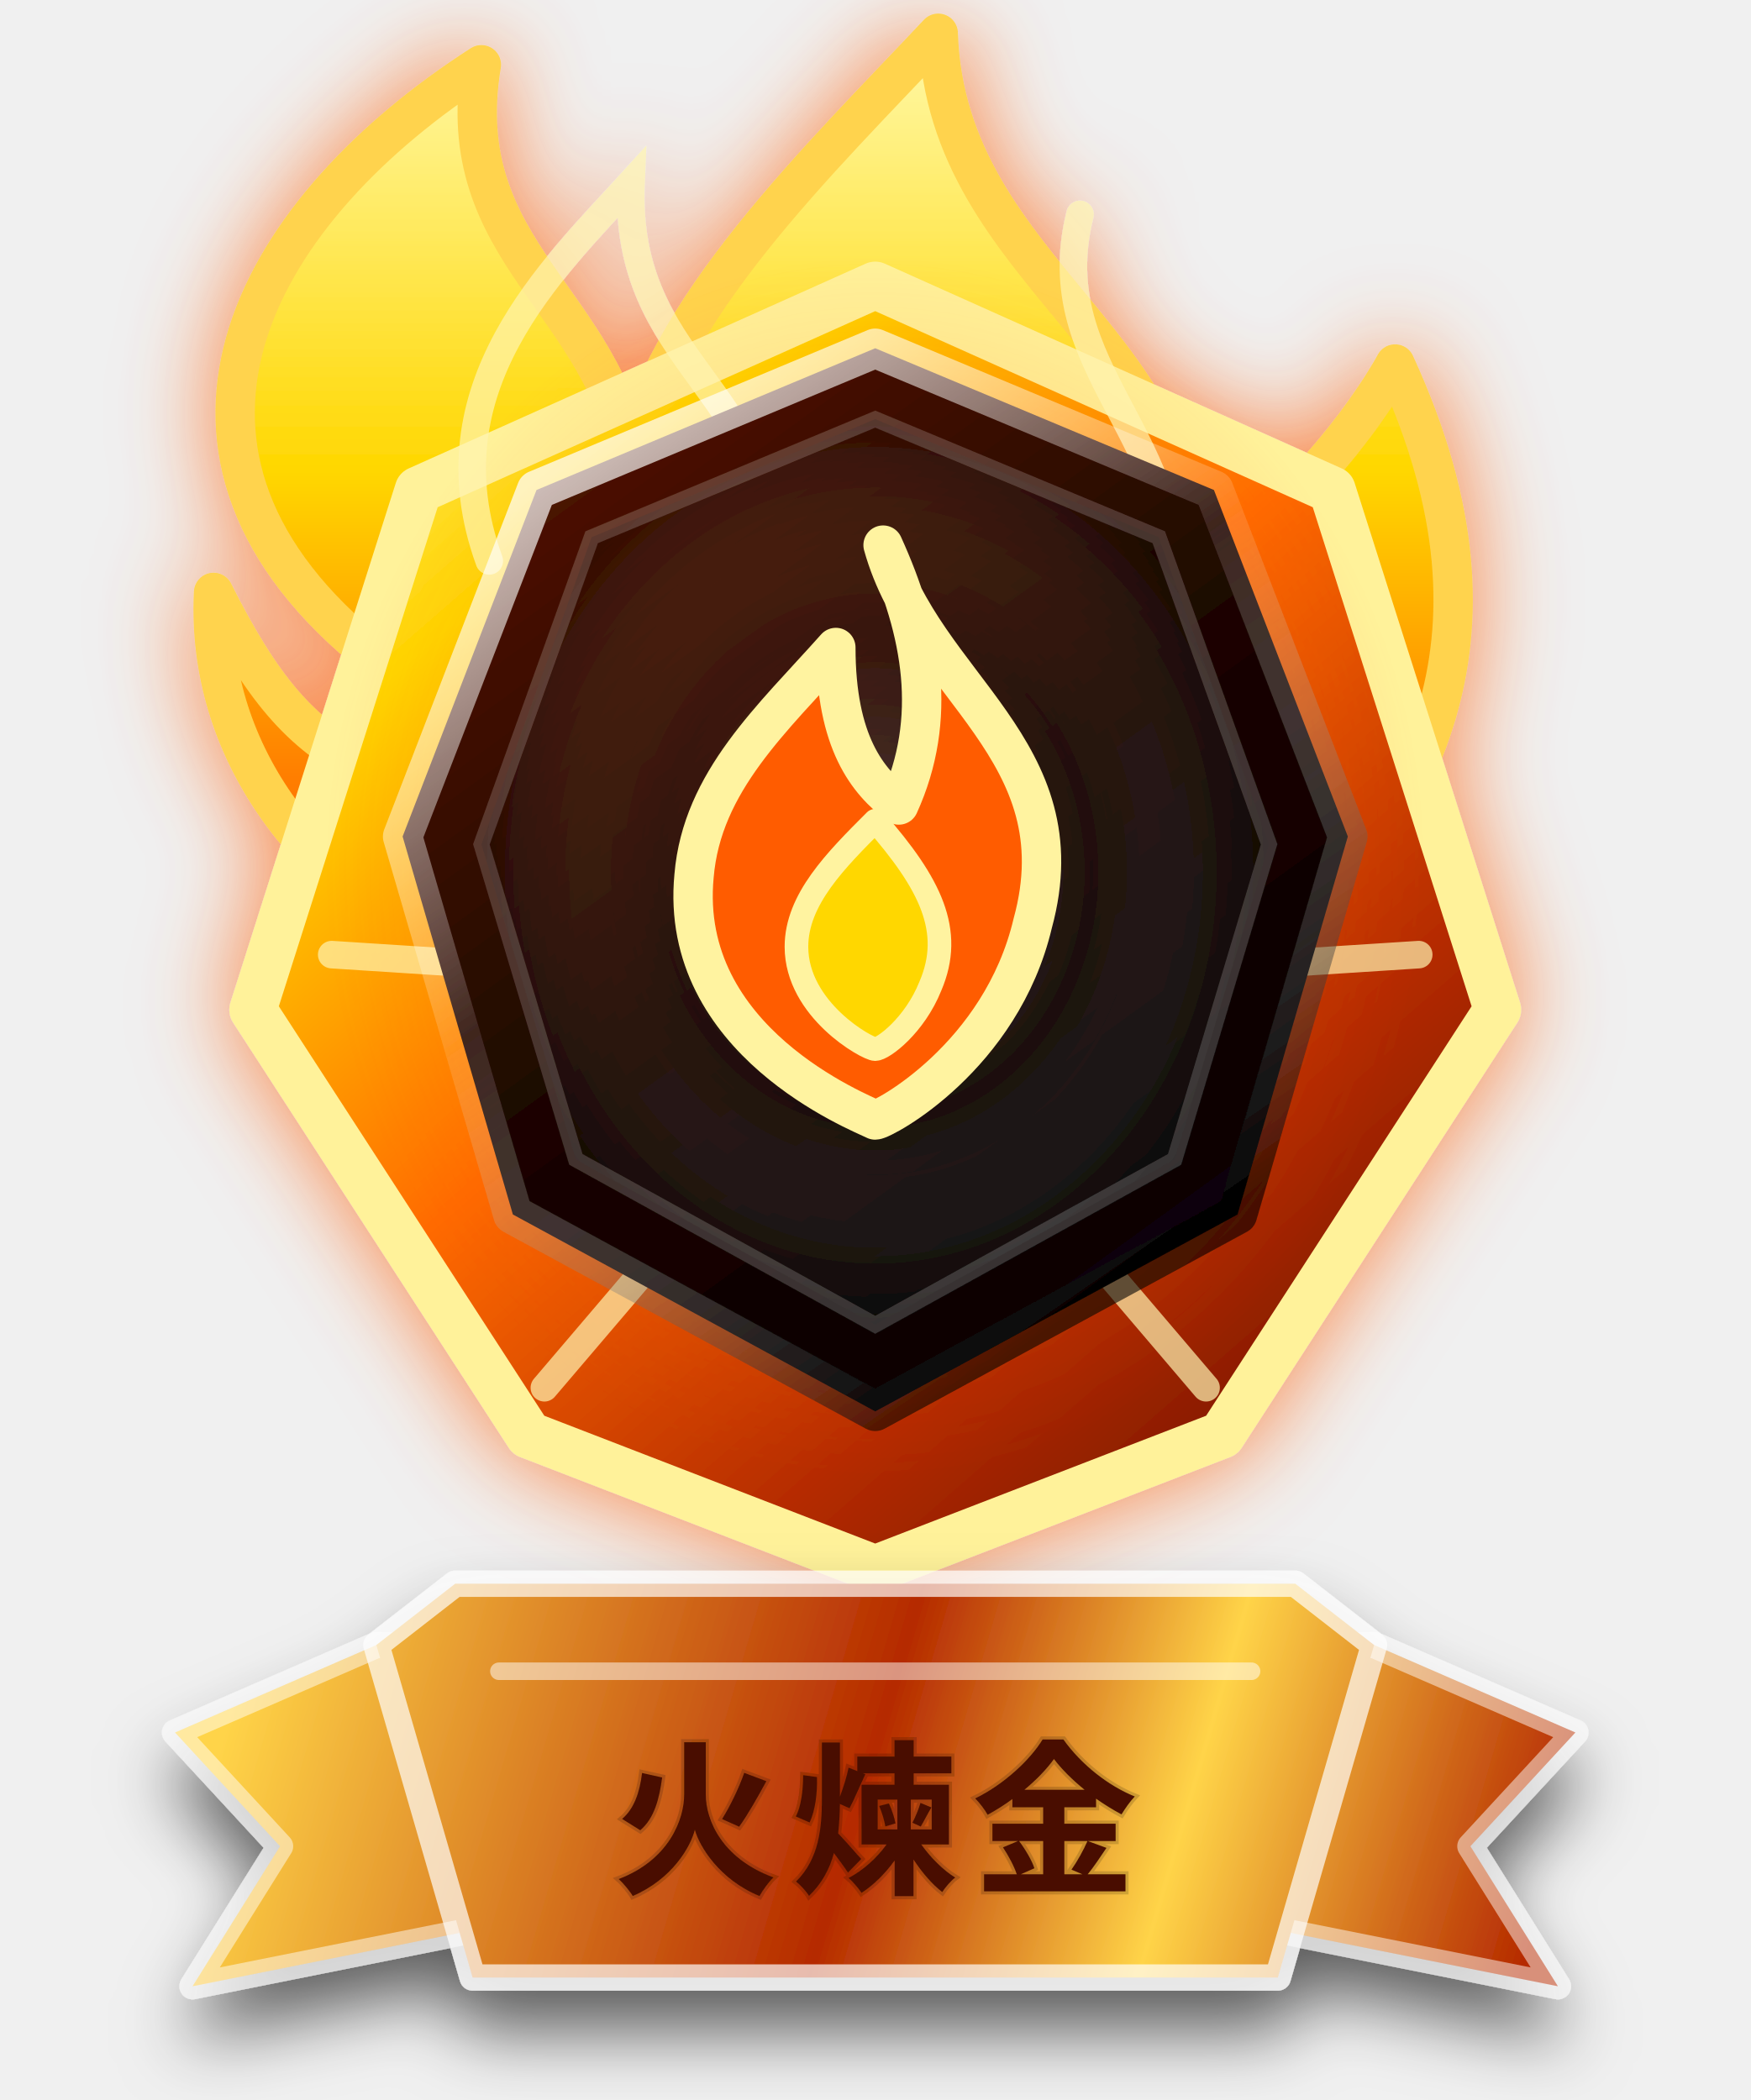
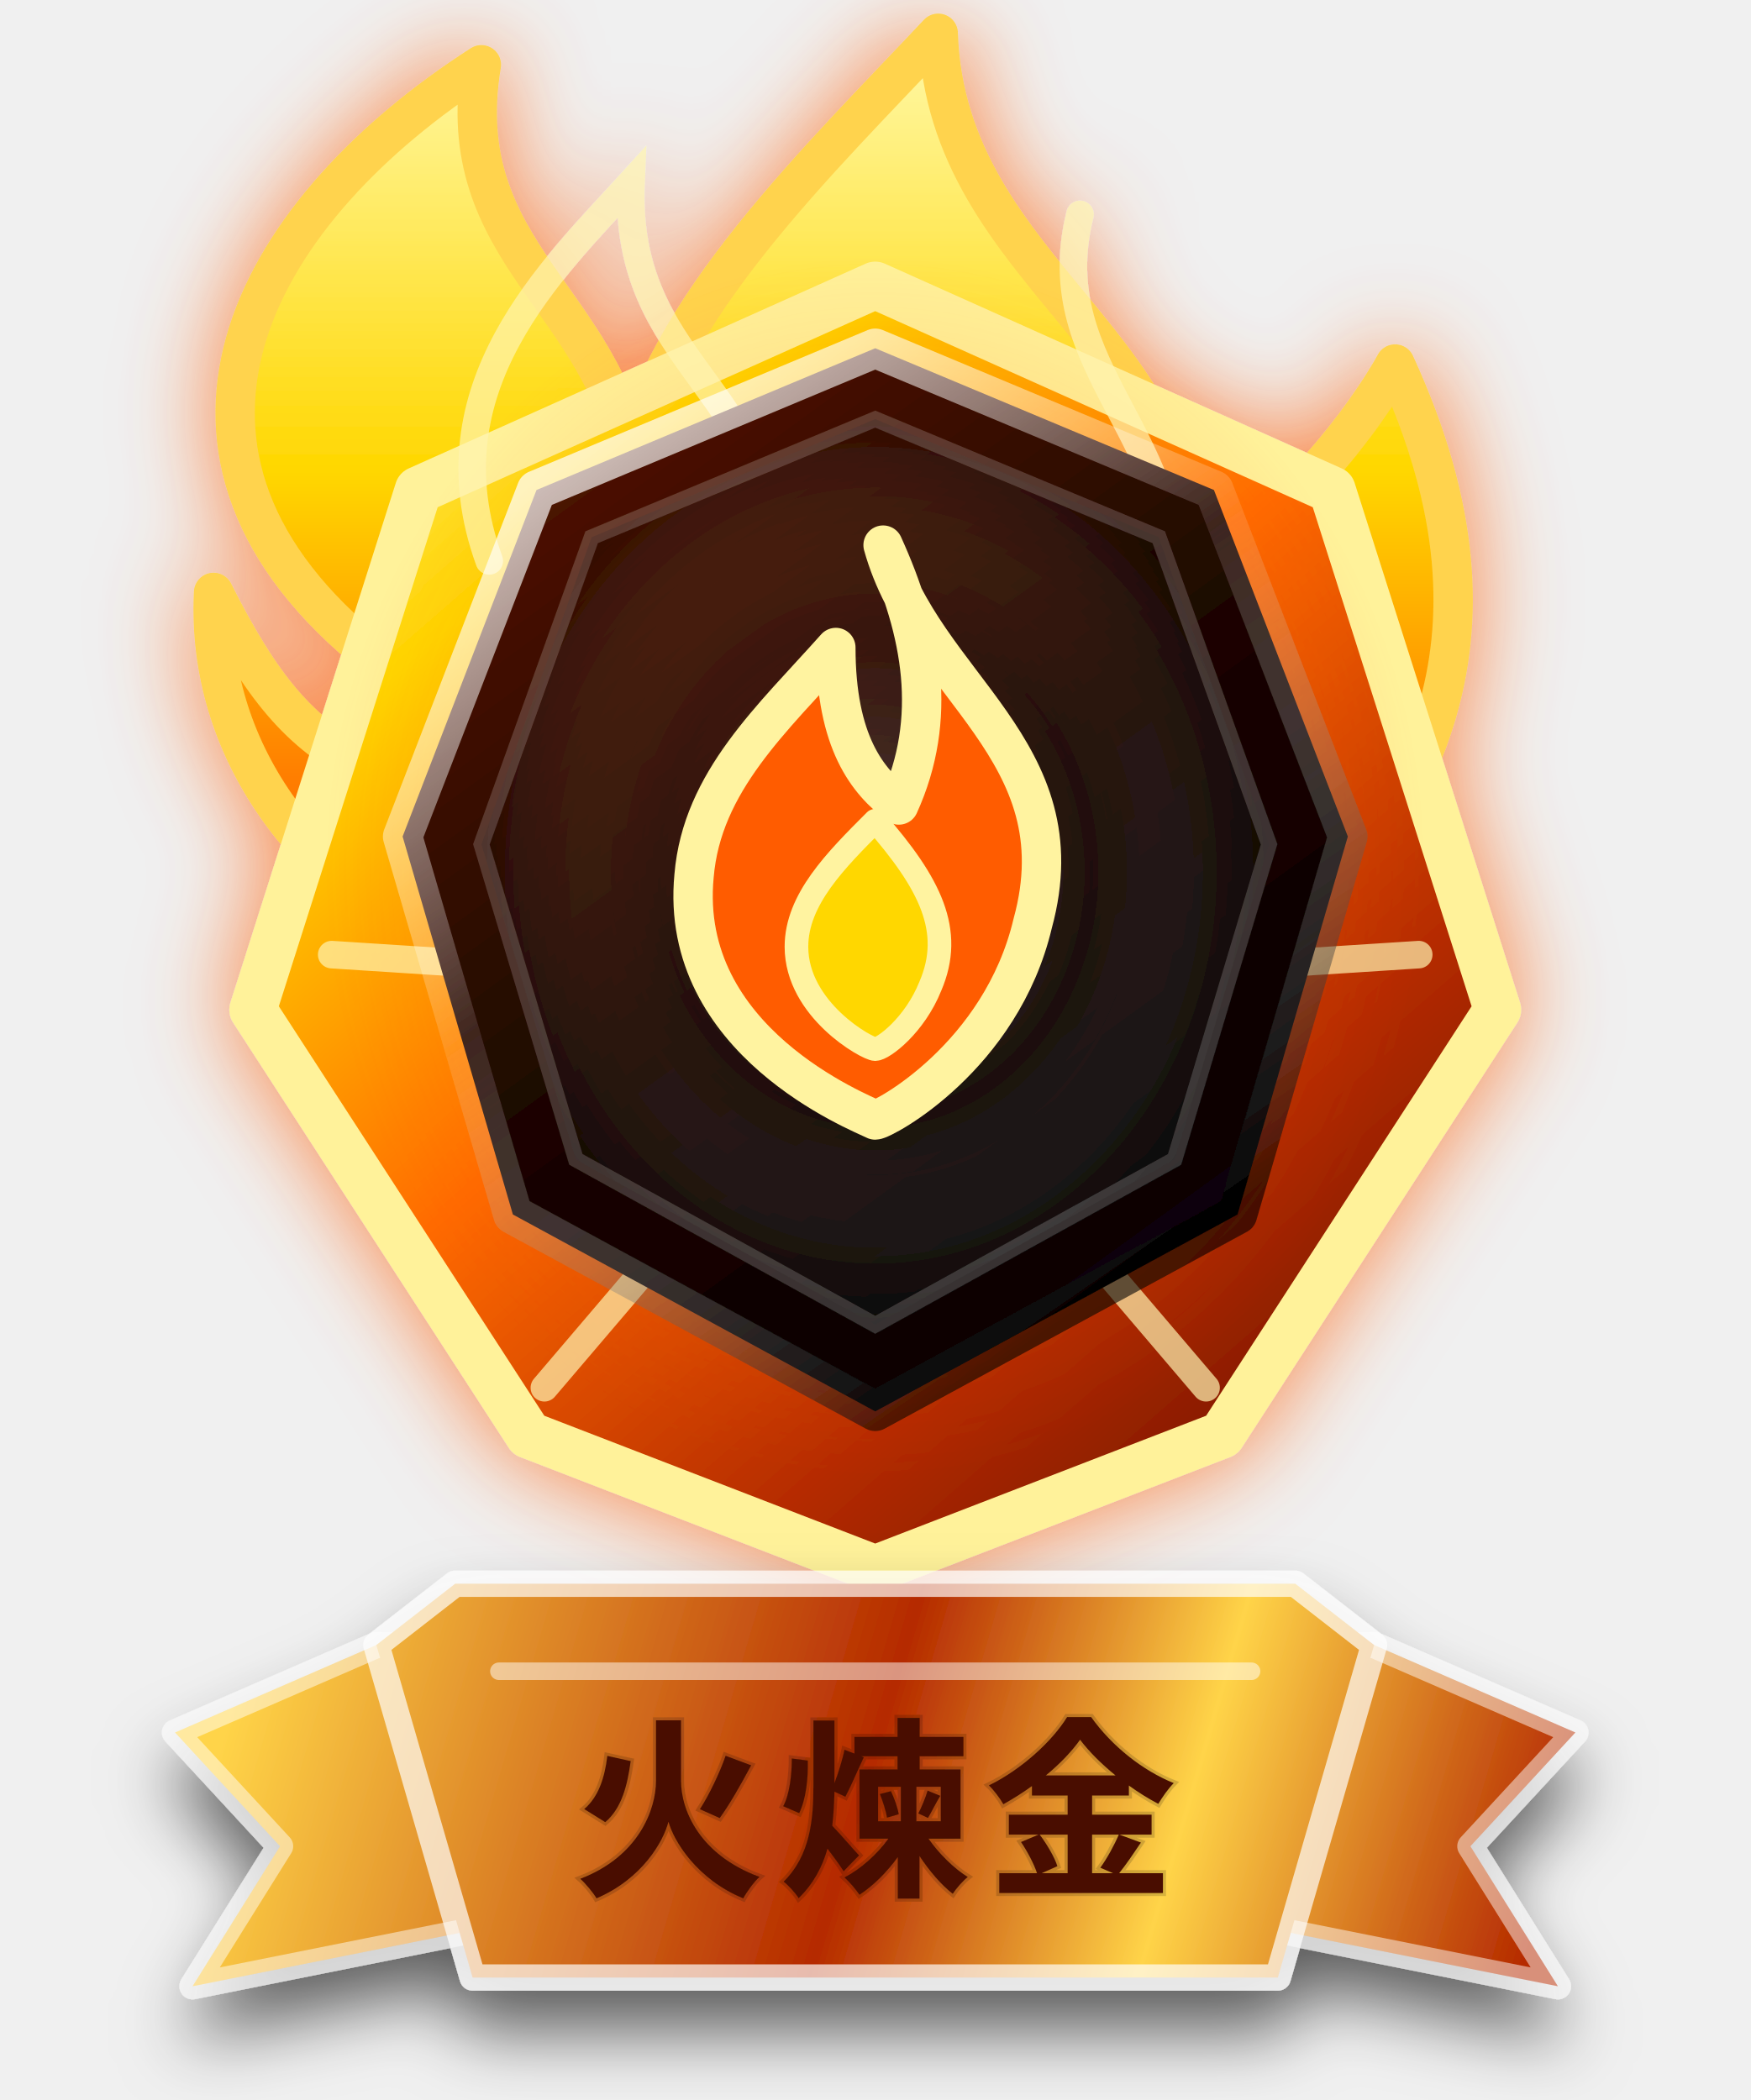
<svg xmlns="http://www.w3.org/2000/svg" viewBox="0 0 200 240" role="img" aria-label="火煉金獎徽章外框">
  <defs>
    <linearGradient id="fire-metal" x1="28" y1="24" x2="170" y2="187" gradientUnits="userSpaceOnUse">
      <stop stop-color="#FFF3A0" />
      <stop offset=".24" stop-color="#FFD700" />
      <stop offset=".5" stop-color="#FF6A00" />
      <stop offset=".76" stop-color="#B52B00" />
      <stop offset="1" stop-color="#651000" />
    </linearGradient>
    <linearGradient id="fire-flame" x1="100" y1="5" x2="100" y2="193" gradientUnits="userSpaceOnUse">
      <stop stop-color="#FFF7A1" />
      <stop offset=".28" stop-color="#FFD700" />
      <stop offset=".62" stop-color="#FF4500" />
      <stop offset="1" stop-color="#8B1300" />
    </linearGradient>
    <radialGradient id="fire-core">
      <stop stop-color="#FFFBD0" stop-opacity=".88" />
      <stop offset=".36" stop-color="#FFB000" stop-opacity=".32" />
      <stop offset="1" stop-color="#FF4500" stop-opacity="0" />
    </radialGradient>
    <filter id="fire-glow" x="-45%" y="-45%" width="190%" height="200%">
      <feDropShadow dx="0" dy="8" stdDeviation="7" flood-color="#4B0A00" flood-opacity=".78" />
      <feDropShadow dx="0" dy="0" stdDeviation="6" flood-color="#FF5A00" flood-opacity=".72" />
    </filter>
    <linearGradient id="fire-plate" x1="58" y1="48" x2="142" y2="164" gradientUnits="userSpaceOnUse">
      <stop stop-color="#541400" />
      <stop offset=".52" stop-color="#1B0600" />
      <stop offset="1" stop-color="#050608" />
    </linearGradient>
    <linearGradient id="fire-plate-rim" x1="65" y1="54" x2="136" y2="157" gradientUnits="userSpaceOnUse">
      <stop stop-color="#FFFFFF" stop-opacity=".72" />
      <stop offset=".42" stop-color="#FFFFFF" stop-opacity=".12" />
      <stop offset="1" stop-color="#000000" stop-opacity=".58" />
    </linearGradient>
    <linearGradient id="fire-ribbon" x1="28" y1="190" x2="172" y2="232" gradientUnits="userSpaceOnUse">
      <stop stop-color="#FFD448" />
      <stop offset=".48" stop-color="#B52A00" />
      <stop offset=".72" stop-color="#FFD448" />
      <stop offset="1" stop-color="#B52A00" />
    </linearGradient>
    <radialGradient id="fire-plate-glow">
      <stop stop-color="#FFFFFF" stop-opacity=".2" />
      <stop offset=".55" stop-color="#FFFFFF" stop-opacity=".04" />
      <stop offset="1" stop-color="#000000" stop-opacity=".22" />
    </radialGradient>
    <filter id="fire-banner-shadow" x="-25%" y="-40%" width="150%" height="190%">
      <feDropShadow dx="0" dy="5" stdDeviation="4" flood-color="#000" flood-opacity=".62" />
    </filter>
  </defs>
  <g filter="url(#fire-glow)" transform="translate(10 2) scale(.9)">
    <path d="M35 80C4 54 22 24 50 6c-4 24 16 30 19 51C73 37 93 18 108 2c1 31 35 40 31 70 18-11 27-28 27-28 17 37 1 57-12 74 4 26-15 58-54 78-39-20-58-52-54-78-18-8-31-25-30-45 6 12 11 18 19 22Z" fill="url(#fire-flame)" stroke="#FFD34D" stroke-width="5" stroke-linejoin="round" />
    <path d="M100 34 158 60l21 66-35 54-44 17-44-17-35-54 21-66Z M100 73 72 85l-10 36 18 27 20 8 20-8 18-27-10-36Z" fill="url(#fire-metal)" fill-rule="evenodd" stroke="#FFF29A" stroke-width="6" stroke-linejoin="round" />
    <ellipse cx="100" cy="108" rx="70" ry="78" fill="url(#fire-core)" />
    <path d="M51 69c-8-22 8-37 18-48-1 23 18 26 18 48m39-44c-5 20 14 28 12 51M31 119l31 2m76 0 31-2M58 174l23-27m61 27-23-27" fill="none" stroke="#FFF4B0" stroke-opacity=".7" stroke-width="3.5" stroke-linecap="round" />
    <path d="M100 42 143 60l17 44-14 48-46 25-46-25-14-48 17-44Z" fill="url(#fire-plate)" stroke="url(#fire-plate-rim)" stroke-width="5" stroke-linejoin="round" />
    <path d="M100 51 136 66l14 39-12 40-38 21-38-21-12-40 14-39Z" fill="url(#fire-plate-glow)" stroke="#FFF" stroke-opacity=".18" stroke-width="2" />
    <g stroke="#FFF3A0" stroke-linejoin="round">
      <path d="M101 67c5 18 25 26 19 48-4 17-19 25-20 25-2-1-25-10-23-31 1-12 10-20 18-29 0 12 4 17 8 20 5-11 3-22-2-33Z" fill="#FF5B00" stroke-width="5" />
      <path d="M100 102c7 8 10 14 7 21-2 5-6 8-7 8-1 0-10-5-10-13 0-6 5-11 10-16Z" fill="#FFD700" stroke-width="3" />
    </g>
  </g>
  <g filter="url(#fire-banner-shadow)">
    <path d="M20 198 43 188h114l23 10-12 13 10 16-35-7H57l-35 7 10-16Z" fill="url(#fire-ribbon)" stroke="#FFF" stroke-opacity=".48" stroke-width="3" stroke-linejoin="round" />
    <path d="M43 188 52 181h96l9 7-11 38H54Z" fill="url(#fire-ribbon)" stroke="#FFF" stroke-opacity=".68" stroke-width="3" stroke-linejoin="round" />
    <path d="M57 191h86" stroke="#FFF" stroke-opacity=".5" stroke-width="2" stroke-linecap="round" />
-     <text x="100" y="215" text-anchor="middle" font-family="Noto Sans TC, system-ui, sans-serif" font-size="19" font-weight="700" letter-spacing="1.5" fill="#4A1000" stroke="#000" stroke-opacity=".16" stroke-width=".7" paint-order="stroke">火煉金</text>
+     <text x="100" y="215" text-anchor="middle" font-family="Noto Sans TC, system-ui, sans-serif" font-size="22" font-weight="700" letter-spacing="1.5" fill="#4A1000" stroke="#000" stroke-opacity=".16" stroke-width=".7" paint-order="stroke">火煉金</text>
  </g>
</svg>
